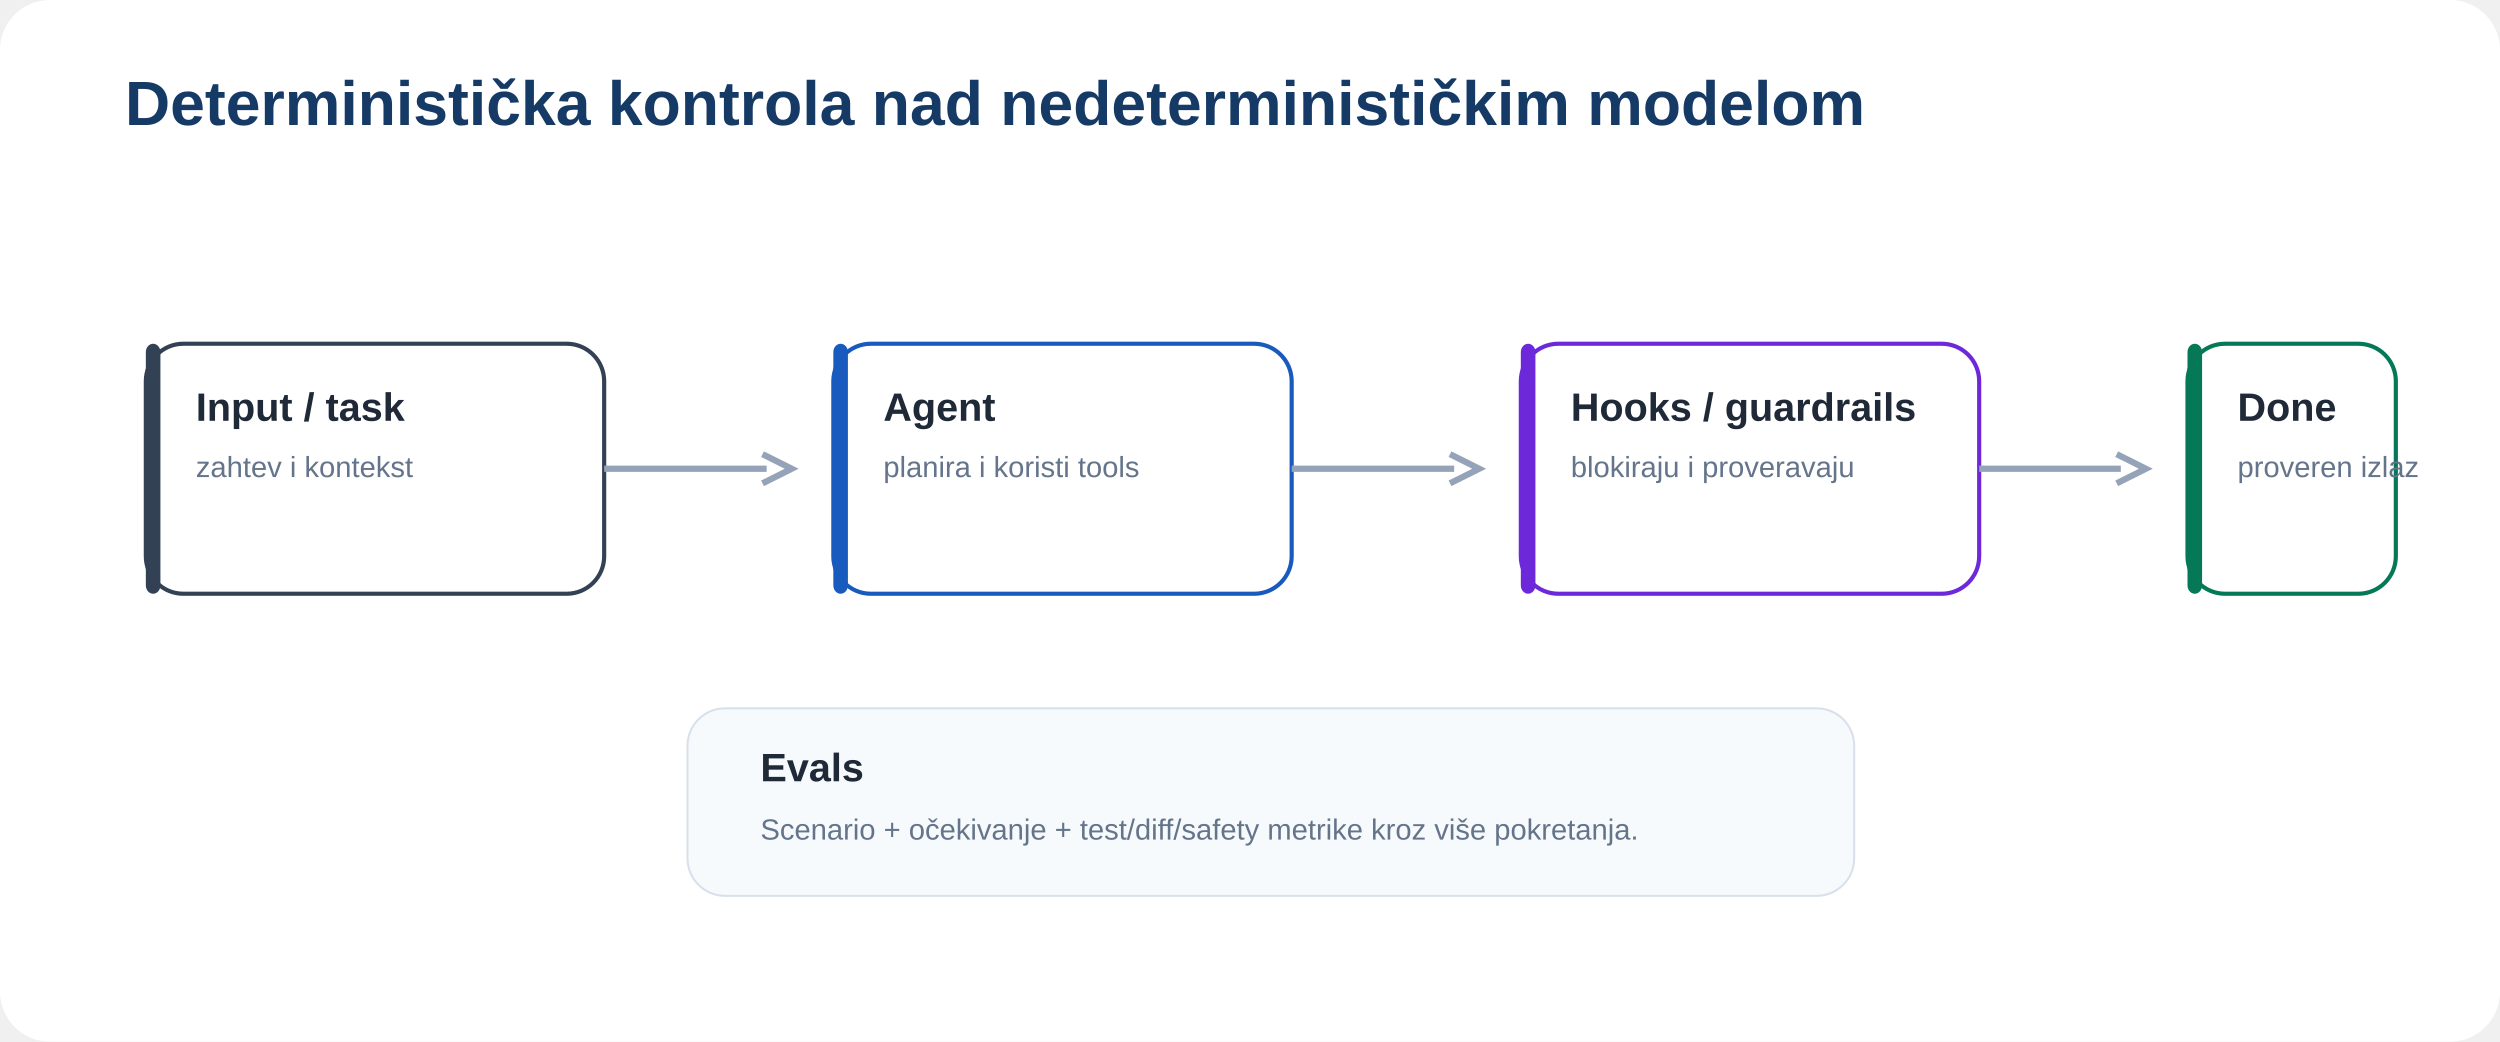
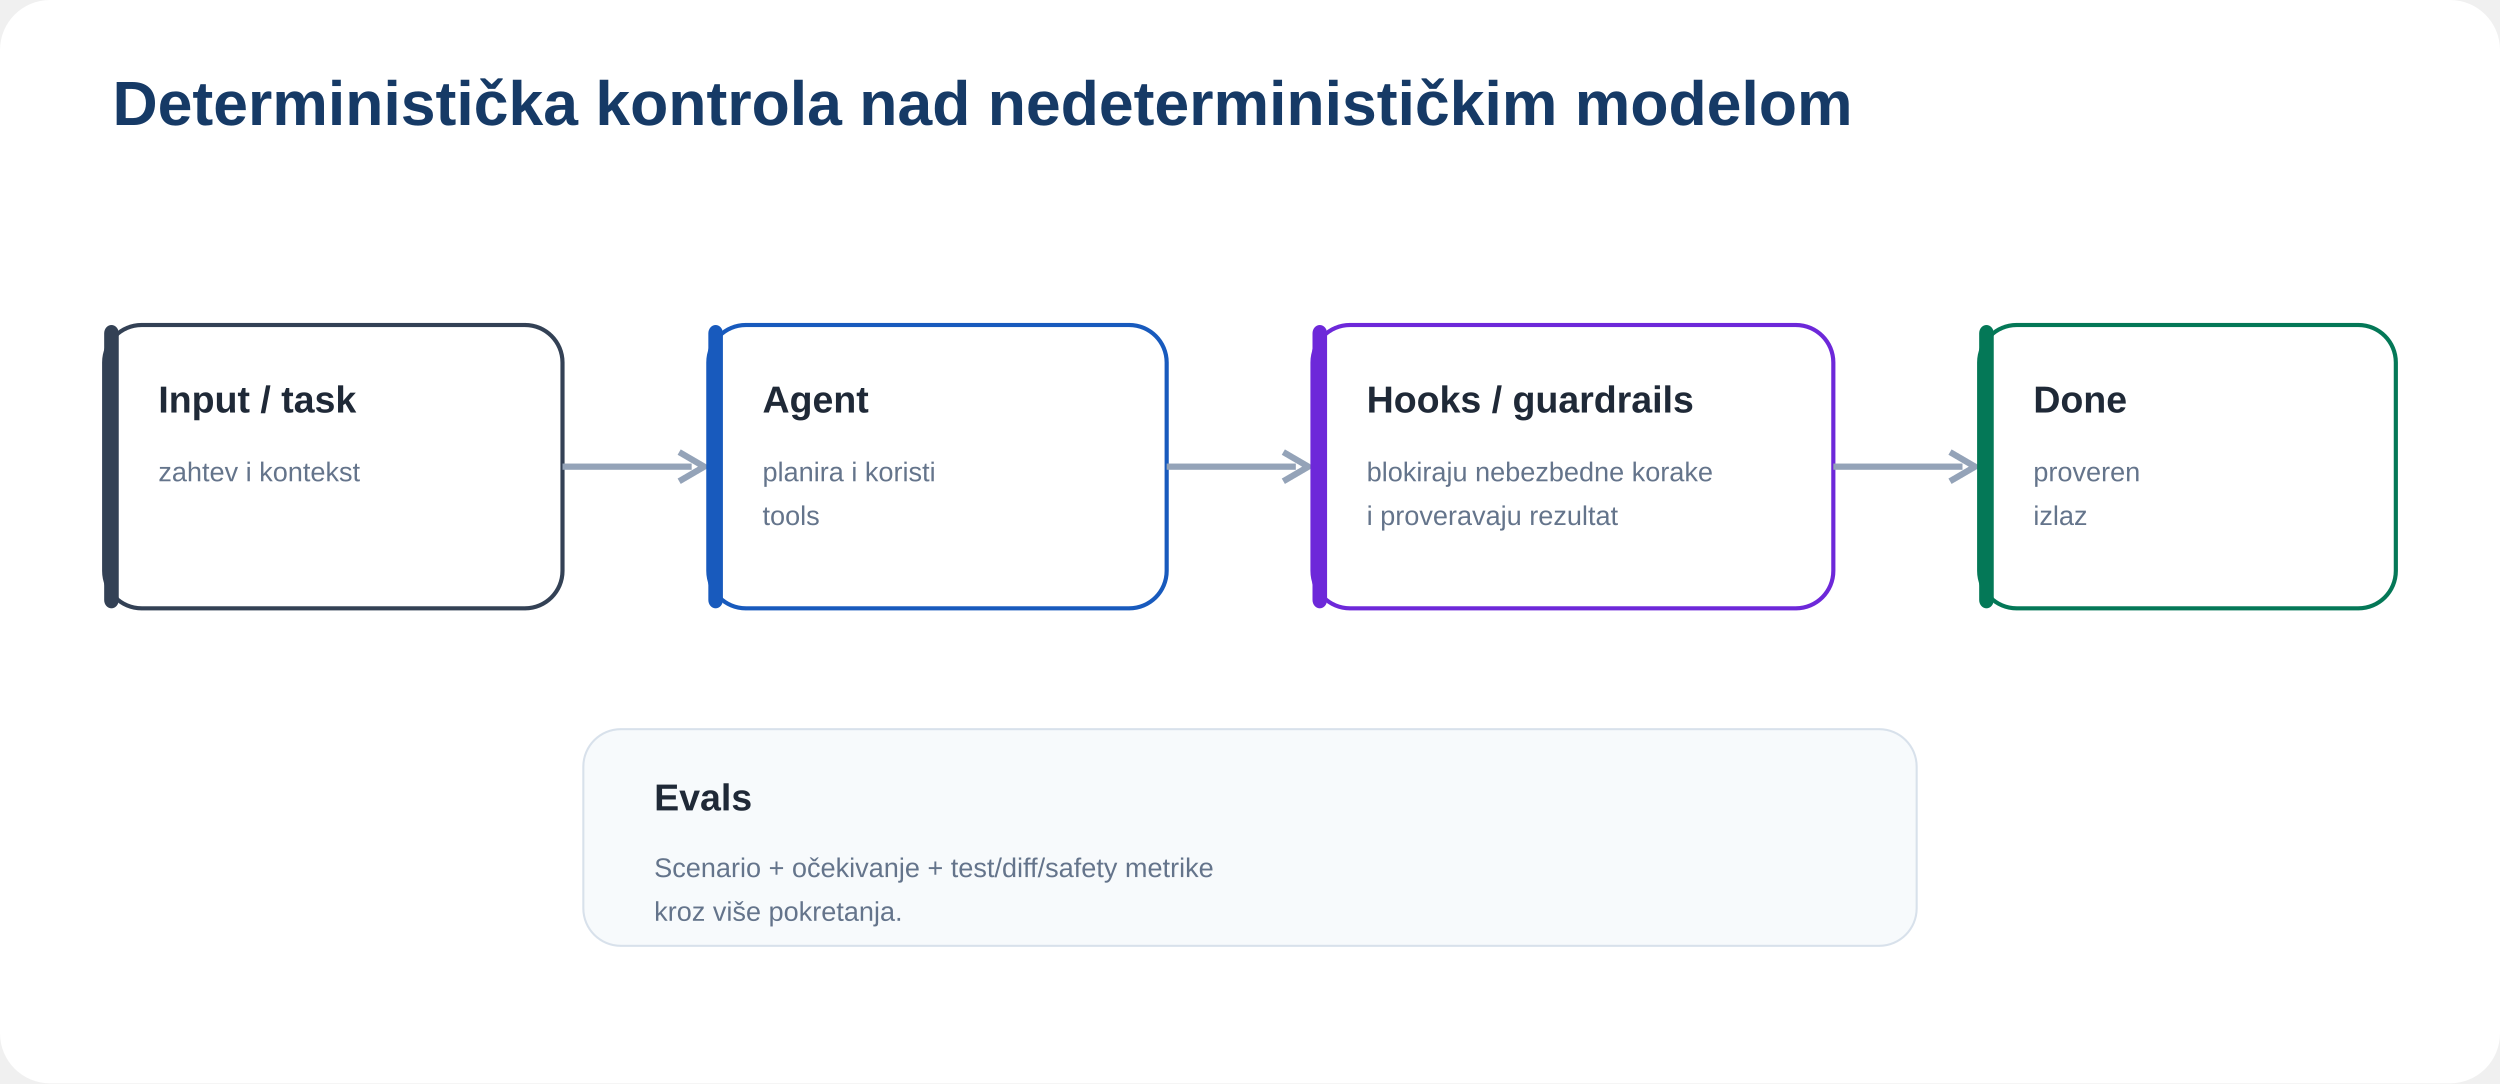
- <svg xmlns="http://www.w3.org/2000/svg" width="1200" height="500" viewBox="0 0 1200 500">
-   <rect width="1200" height="500" rx="24" fill="#fff" />
-   <style>text{font-family:'Segoe UI',Arial,sans-serif;fill:#1F2937}.title{font-size:30px;font-weight:700;fill:#163A66}.label{font-size:19px;font-weight:700}.sub{font-size:14px;fill:#64748B}.small{font-size:13px;fill:#64748B}</style>
-   <text x="60" y="60" class="title">Deterministička kontrola nad nedeterminističkim modelom</text>
-   <rect x="70" y="165" width="220" height="120" rx="18" fill="#fff" stroke="#334155" stroke-width="2" />
-   <rect x="70" y="165" width="7" height="120" rx="4" fill="#334155" />
-   <text x="94" y="202" class="label">Input / task</text>
-   <text x="94" y="229" class="sub">zahtev i kontekst</text>
-   <path d="M290 225 L368 225" stroke="#94A3B8" stroke-width="3" fill="none" />
-   <path d="M366 218 L380 225 L366 232" fill="none" stroke="#94A3B8" stroke-width="3" />
-   <rect x="400" y="165" width="220" height="120" rx="18" fill="#fff" stroke="#185ABD" stroke-width="2" />
-   <rect x="400" y="165" width="7" height="120" rx="4" fill="#185ABD" />
-   <text x="424" y="202" class="label">Agent</text>
-   <text x="424" y="229" class="sub">planira i koristi tools</text>
-   <path d="M620 225 L698 225" stroke="#94A3B8" stroke-width="3" fill="none" />
-   <path d="M696 218 L710 225 L696 232" fill="none" stroke="#94A3B8" stroke-width="3" />
-   <rect x="730" y="165" width="220" height="120" rx="18" fill="#fff" stroke="#6D28D9" stroke-width="2" />
-   <rect x="730" y="165" width="7" height="120" rx="4" fill="#6D28D9" />
-   <text x="754" y="202" class="label">Hooks / guardrails</text>
-   <text x="754" y="229" class="sub">blokiraju i proveravaju</text>
-   <path d="M950 225 L1018 225" stroke="#94A3B8" stroke-width="3" fill="none" />
-   <path d="M1016 218 L1030 225 L1016 232" fill="none" stroke="#94A3B8" stroke-width="3" />
-   <rect x="1050" y="165" width="100" height="120" rx="18" fill="#fff" stroke="#047857" stroke-width="2" />
-   <rect x="1050" y="165" width="7" height="120" rx="4" fill="#047857" />
-   <text x="1074" y="202" class="label">Done</text>
-   <text x="1074" y="229" class="sub">proveren izlaz</text>
-   <rect x="330" y="340" width="560" height="90" rx="18" fill="#F7FAFC" stroke="#D8E1EB" />
-   <text x="365" y="375" class="label">Evals</text>
-   <text x="365" y="403" class="sub">Scenario + očekivanje + test/diff/safety metrike kroz više pokretanja.</text>
+ <svg xmlns="http://www.w3.org/2000/svg" width="1200" height="520" viewBox="0 0 1200 520" role="img" aria-labelledby="title desc">
+   <rect width="1200" height="520" rx="24" fill="#fff" />
+   <style>text{font-family:'Segoe UI',Arial,sans-serif;fill:#1F2937}.title{font-size:30px;font-weight:700;fill:#163A66}.label{font-size:18px;font-weight:700}.sub{font-size:13px;fill:#64748B}</style>
+   <text x="54" y="60" class="title">Deterministička kontrola nad nedeterminističkim modelom</text>
+   <g>
+     <rect x="50" y="156" width="220" height="136" rx="18" fill="#fff" stroke="#334155" stroke-width="2" />
+     <rect x="50" y="156" width="7" height="136" rx="4" fill="#334155" />
+     <text x="76" y="198" class="label">Input / task</text>
+     <text x="76" y="231" class="sub">zahtev i kontekst</text>
+   </g>
+   <path d="M270 224H332" stroke="#94A3B8" stroke-width="3" />
+   <path d="m326 217 12 7-12 7" fill="none" stroke="#94A3B8" stroke-width="3" />
+   <g>
+     <rect x="340" y="156" width="220" height="136" rx="18" fill="#fff" stroke="#185ABD" stroke-width="2" />
+     <rect x="340" y="156" width="7" height="136" rx="4" fill="#185ABD" />
+     <text x="366" y="198" class="label">Agent</text>
+     <text x="366" y="231" class="sub">planira i koristi</text>
+     <text x="366" y="252" class="sub">tools</text>
+   </g>
+   <path d="M560 224H622" stroke="#94A3B8" stroke-width="3" />
+   <path d="m616 217 12 7-12 7" fill="none" stroke="#94A3B8" stroke-width="3" />
+   <g>
+     <rect x="630" y="156" width="250" height="136" rx="18" fill="#fff" stroke="#6D28D9" stroke-width="2" />
+     <rect x="630" y="156" width="7" height="136" rx="4" fill="#6D28D9" />
+     <text x="656" y="198" class="label">Hooks / guardrails</text>
+     <text x="656" y="231" class="sub">blokiraju nebezbedne korake</text>
+     <text x="656" y="252" class="sub">i proveravaju rezultat</text>
+   </g>
+   <path d="M880 224H942" stroke="#94A3B8" stroke-width="3" />
+   <path d="m936 217 12 7-12 7" fill="none" stroke="#94A3B8" stroke-width="3" />
+   <g>
+     <rect x="950" y="156" width="200" height="136" rx="18" fill="#fff" stroke="#047857" stroke-width="2" />
+     <rect x="950" y="156" width="7" height="136" rx="4" fill="#047857" />
+     <text x="976" y="198" class="label">Done</text>
+     <text x="976" y="231" class="sub">proveren</text>
+     <text x="976" y="252" class="sub">izlaz</text>
+   </g>
+   <rect x="280" y="350" width="640" height="104" rx="18" fill="#F7FAFC" stroke="#D8E1EB" />
+   <text x="314" y="389" class="label">Evals</text>
+   <text x="314" y="421" class="sub">Scenario + očekivanje + test/diff/safety metrike</text>
+   <text x="314" y="442" class="sub">kroz više pokretanja.</text>
</svg>
